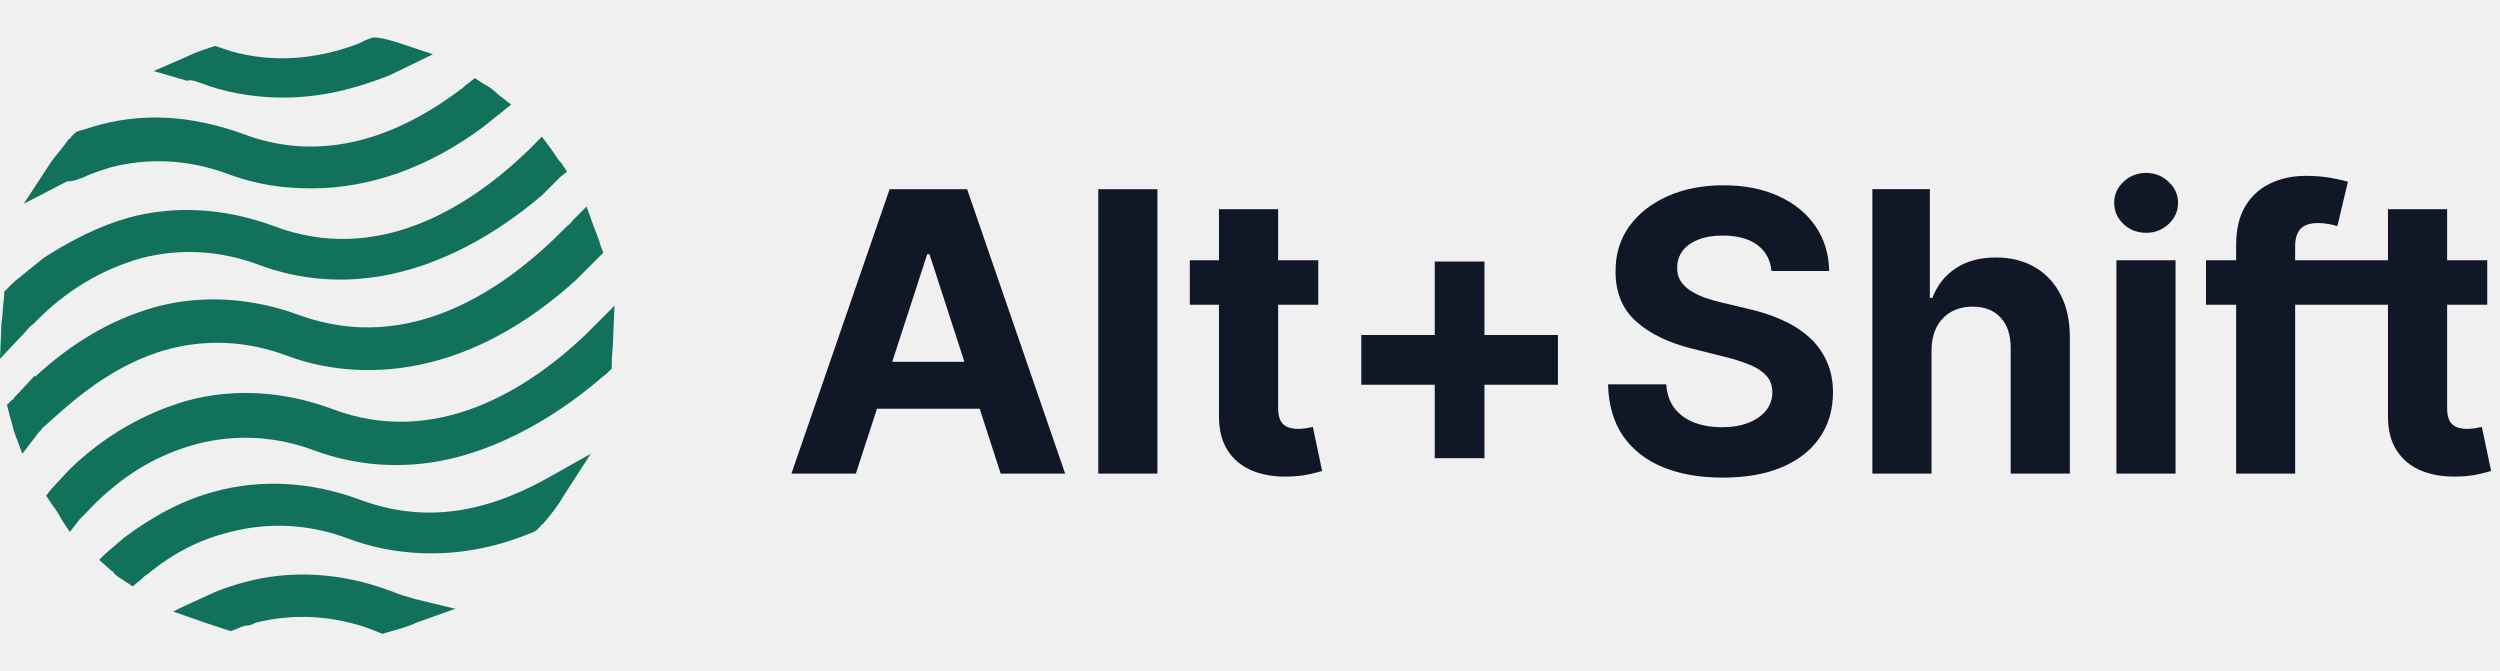
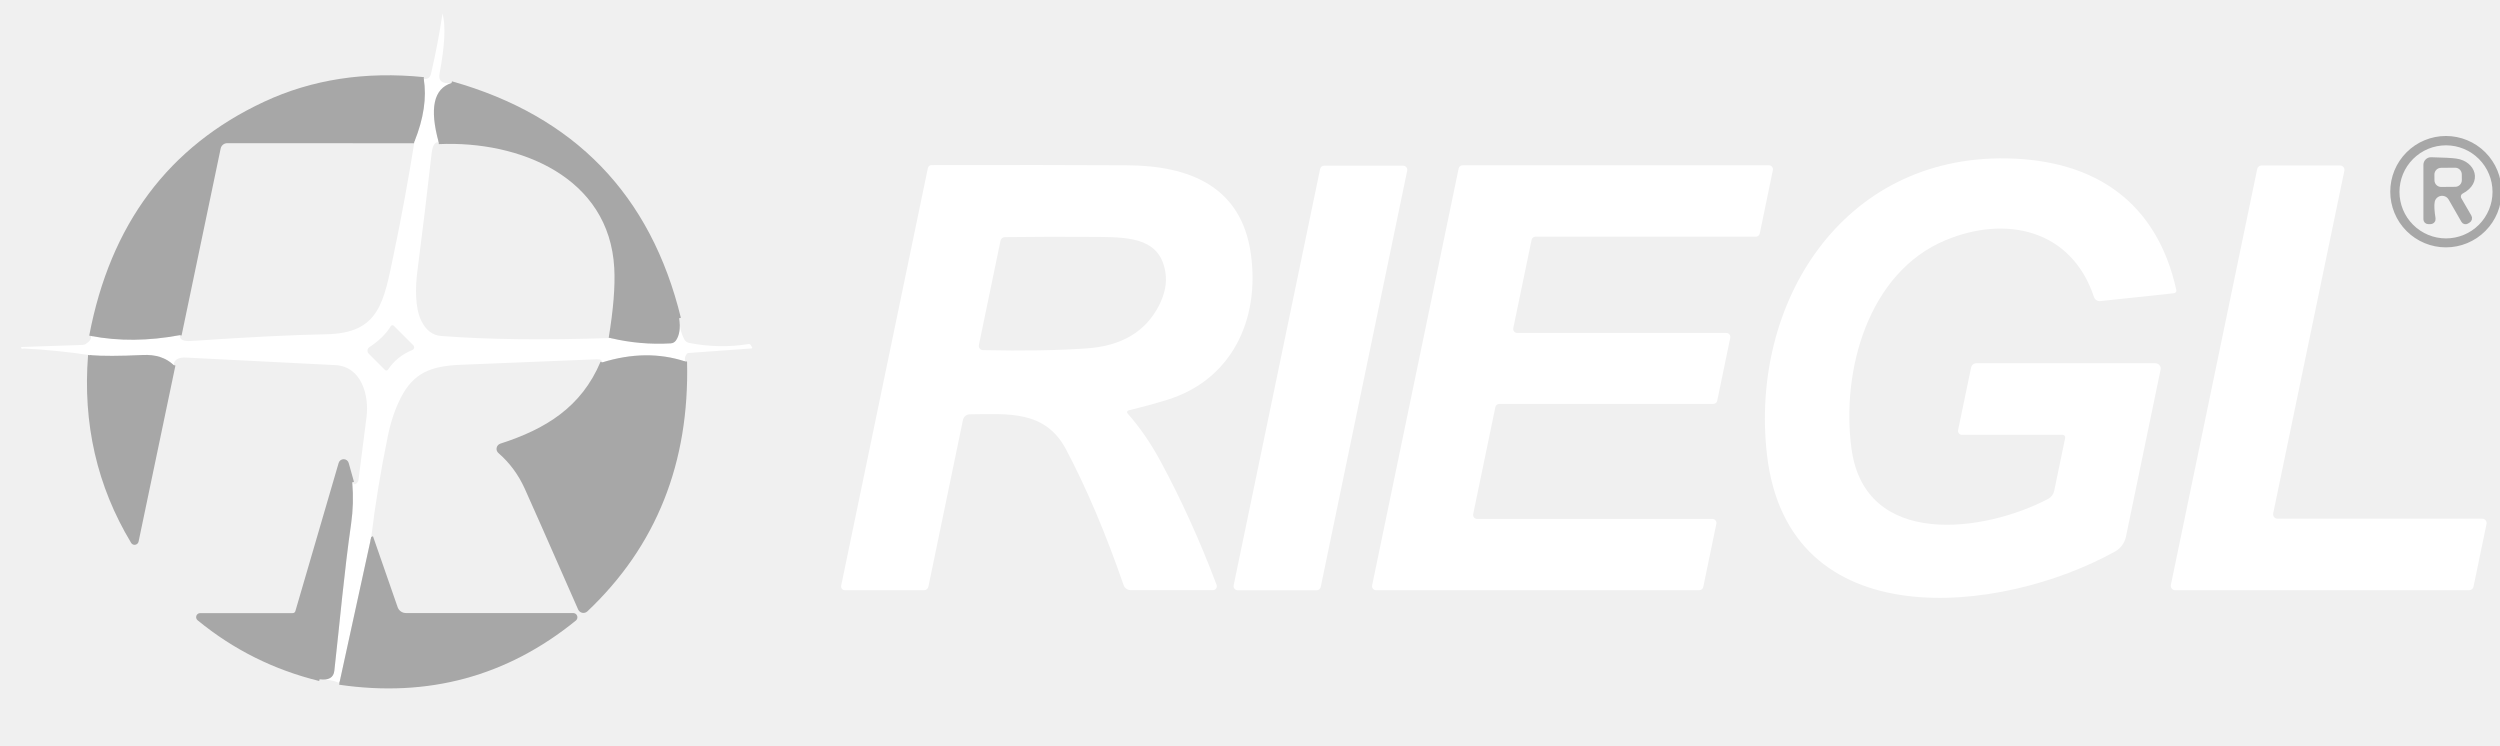
- <svg xmlns="http://www.w3.org/2000/svg" width="179" height="48" viewBox="0 0 179 48" fill="none">
-   <path d="M25.8 35.787c-3.5-1.3-7.1-1.5-10.4-.6-2.3.6-4.5 1.8-6.5 3.3l-1.4 1.2-.4.4.9.8c.1 0 .1.1.2.2.2.2.4.3.7.5l.6.4.6-.5c.1-.1.3-.3.5-.4 1.8-1.5 3.8-2.5 5.9-3 2.7-.7 5.6-.6 8.5.5 2.4.9 7.3 2 13.2-.5l.2-.1.3-.3c0-.1.1-.1.2-.2.5-.6 1-1.2 1.4-1.9l2-3.1-3.2 1.8c-4.7 2.6-9 3.1-13.3 1.5zM12.1 24.988c2.7-.7 5.6-.6 8.5.5 3.2 1.2 11.4 2.9 20.6-5.4l1.5-1.5.1-.1.4-.4-.2-.5c-.1-.4-.3-.9-.5-1.4l-.5-1.4-1 1c-.1.2-.3.3-.5.5-4.4 4.5-11.2 9.1-19 6.3-3.5-1.3-7.1-1.5-10.4-.6-3.2.9-6 2.6-8.6 5v-.1l-1.5 1.6c0 .1-.1.1-.2.2l-.3.3.1.4c.1.5.3 1 .4 1.5l.6 1.6 1-1.3c.1-.2.3-.3.4-.5 2.1-1.9 5-4.6 9.1-5.7z" fill="#12715B" />
-   <path d="M2.4 23.187c2.3-2.4 4.9-3.9 7.7-4.7 2.7-.7 5.6-.6 8.5.5 9 3.3 16.8-2.1 20.2-5l1.3-1.3.5-.4-.4-.6c-.3-.3-.5-.7-.8-1.1l-.6-.8-.7.7-.4.4c-4.2 4-10.7 8.1-18.1 5.3-3.5-1.3-7.1-1.5-10.4-.6-2.1.6-4.1 1.6-6.1 2.9l-2.1 1.7-.5.5-.2.2v.3c-.1.7-.1 1.4-.2 2l-.1 2.5 1.7-1.8c.2-.2.4-.5.7-.7zm26.3 19.4l-.2.6.2-.6c-.3-.1-.5-.2-.8-.3-3.5-1.3-7.1-1.5-10.4-.6-.7.2-1.4.4-2.1.7l-2.4 1.1-.6.3 2 .7 1.8.6.3.1.3-.1c.3-.1.6-.3.9-.3.2 0 .4-.1.6-.2 2.4-.6 5-.6 7.8.3.3.1.5.2.8.3l.5.2.3-.1c.7-.2 1.5-.4 2.1-.7l2.8-1-2.9-.7c-.3-.1-.7-.2-1-.3zm15.3-20.7l-1.5 1.5-.6.6c-4.1 3.9-10.7 8.1-18.1 5.3-3.5-1.3-7.1-1.5-10.4-.6-3.1.9-5.9 2.5-8.4 4.9l-1.3 1.4-.4.5.4.6c.3.4.5.7.7 1.1l.6.9.7-.9.4-.4c2.4-2.6 5-4.2 8-5 2.7-.7 5.6-.6 8.5.5 2.5.9 5.1 1.2 7.7.9 4.6-.5 9.2-3.1 12.6-6 .2-.2.4-.3.6-.5l.3-.3v-.3c0-.6.1-1.3.1-1.9l.1-2.3z" fill="#12715B" />
-   <path d="M6 12.688l-.3-.6.3.6c.6-.3 1.3-.5 1.9-.7 2.7-.7 5.6-.6 8.5.5 1.9.7 3.8 1 5.9 1 4.2 0 8.4-1.5 12.3-4.4l1.5-1.2.5-.4-.9-.7c-.3-.3-.7-.6-1.1-.8l-.6-.4-.5.4c-.2.1-.3.3-.5.4-5.3 4-10.6 5.1-15.6 3.2-3.6-1.3-7.2-1.6-10.8-.5-.3.1-.6.2-1 .3l-.2.1-.3.3c0 .1-.1.1-.2.2-.4.6-.9 1.1-1.3 1.7l-1.9 2.9 3.1-1.6c.5 0 .9-.2 1.2-.3zm8.2-6.801l.3.1c1.3.5 3.3 1 5.8 1 2.6 0 5.1-.6 7.6-1.6l3.1-1.5-2.1-.7c-.6-.2-1.2-.4-1.9-.5h-.3l-.3.1c-.3.1-.6.3-.9.4-3 1.1-6 1.3-8.9.5l-.9-.3-.3-.1-.3.1c-.6.2-1.2.4-1.8.7l-2.3 1 2.4.7c.2-.1.5 0 .8.1z" fill="#12715B" />
-   <path d="M61.28 33.91h-4.614l7.03-20.365h5.548l7.02 20.364H71.65l-5.1-15.71h-.16l-5.11 15.71zm-.289-8.005H71.89v3.36H60.991v-3.36zm21.88-12.36V33.91h-4.235V13.545h4.235zm11.517 5.091v3.182h-9.197v-3.182h9.197zm-7.11-3.659h4.236v14.239c0 .391.06.696.18.915.119.212.284.36.497.447.218.086.47.13.755.13.2 0 .398-.017.597-.05l.457-.09.666 3.152c-.212.066-.51.143-.894.229a7.176 7.176 0 01-1.402.169c-1.021.04-1.916-.096-2.685-.408-.762-.311-1.356-.795-1.78-1.452-.424-.656-.633-1.484-.626-2.485V14.977zm15.45 17.828v-14.08h3.56v14.08h-3.56zm-5.26-5.26v-3.56h14.08v3.56h-14.08zm29.372-8.143c-.079-.802-.421-1.425-1.024-1.87-.603-.444-1.422-.666-2.456-.666-.703 0-1.296.1-1.78.299-.484.192-.855.46-1.113.805a1.938 1.938 0 00-.378 1.173c-.014.365.063.683.228.955.173.272.408.507.706.706a5.41 5.41 0 001.034.507c.392.14.809.259 1.253.358l1.83.438c.888.198 1.703.463 2.446.795.742.331 1.385.74 1.929 1.223a5.101 5.101 0 011.263 1.71c.305.656.46 1.409.467 2.257-.007 1.247-.325 2.327-.955 3.242-.623.908-1.524 1.614-2.704 2.118-1.173.497-2.589.745-4.246.745-1.644 0-3.076-.252-4.295-.755-1.213-.504-2.161-1.25-2.844-2.238-.676-.994-1.031-2.223-1.064-3.688h4.166c.047.682.242 1.252.587 1.71.351.45.819.792 1.402 1.024.59.225 1.256.338 1.998.338.73 0 1.363-.106 1.9-.318.543-.212.964-.507 1.262-.885a2.04 2.04 0 00.448-1.303c0-.457-.136-.841-.408-1.153-.265-.312-.656-.577-1.173-.795a11.97 11.97 0 00-1.879-.597l-2.218-.557c-1.717-.418-3.072-1.07-4.067-1.959-.994-.888-1.488-2.085-1.481-3.59-.007-1.232.321-2.31.984-3.23.67-.922 1.588-1.641 2.755-2.158 1.166-.518 2.492-.776 3.977-.776 1.511 0 2.83.258 3.957.776 1.134.517 2.015 1.236 2.645 2.157.63.922.955 1.989.975 3.202h-4.127zm11.457 5.678v8.83h-4.236V13.544h4.117v7.786h.179c.345-.902.901-1.607 1.67-2.118.769-.517 1.734-.776 2.894-.776 1.06 0 1.985.232 2.774.697.795.457 1.412 1.116 1.849 1.978.444.855.663 1.88.657 3.073v9.724h-4.236V24.94c.006-.941-.232-1.673-.716-2.197-.477-.524-1.147-.786-2.009-.786-.576 0-1.087.123-1.531.368a2.611 2.611 0 00-1.034 1.074c-.245.464-.371 1.024-.378 1.68zm13.237 8.83V18.635h4.236V33.91h-4.236zm2.128-17.242c-.63 0-1.17-.21-1.621-.627-.444-.424-.666-.931-.666-1.521 0-.583.222-1.084.666-1.502a2.282 2.282 0 011.621-.636c.63 0 1.167.212 1.611.636.45.418.676.918.676 1.502 0 .59-.226 1.097-.676 1.521a2.266 2.266 0 01-1.611.627zm15.228 1.968v3.182h-10.94v-3.182h10.94zm-8.782 15.273V17.533c0-1.107.215-2.025.646-2.755a4.148 4.148 0 011.79-1.64c.755-.365 1.614-.547 2.575-.547.65 0 1.243.05 1.78.149.543.1.948.189 1.213.268l-.756 3.182a5.318 5.318 0 00-.616-.149 3.85 3.85 0 00-.736-.07c-.623 0-1.057.146-1.303.438-.245.285-.368.686-.368 1.203V33.91h-4.225zm17.979-15.273v3.182h-9.197v-3.182h9.197zm-7.109-3.659h4.236v14.239c0 .391.059.696.179.915a.986.986 0 00.497.447c.219.086.471.13.756.13.198 0 .397-.017.596-.05.199-.04.351-.07.458-.09l.666 3.152c-.212.066-.511.143-.895.229a7.176 7.176 0 01-1.402.169c-1.021.04-1.916-.096-2.685-.408-.762-.311-1.355-.795-1.78-1.452-.424-.656-.633-1.484-.626-2.485V14.977z" fill="#101828" />
+ <svg xmlns="http://www.w3.org/2000/svg" width="1401" height="418" viewBox="0 0 1401 418" fill="none">
+   <g clip-path="url(#clip0_43_227)">
+     <path d="M237.468 44.224C204.72 40.922 175.014 45.5 148.352 57.958C95.191 82.78 62.736 126.22 50.984 188.276" stroke="#A7A7A7" stroke-width="2" />
+     <path d="M50.353 199.024C47.334 237.241 55.328 272.133 74.335 303.7C74.463 303.922 74.656 304.098 74.888 304.205C75.119 304.312 75.379 304.345 75.634 304.299C75.888 304.254 76.125 304.132 76.313 303.949C76.501 303.767 76.632 303.533 76.688 303.278L97.334 204.609" stroke="#A7A7A7" stroke-width="2" />
+     <path d="M197.404 270.295L194.455 259.757C194.346 259.349 194.106 258.987 193.772 258.729C193.439 258.47 193.029 258.327 192.607 258.323C192.185 258.319 191.773 258.454 191.434 258.707C191.096 258.959 190.849 259.316 190.733 259.722L166.47 342.795C166.318 343.313 165.999 343.767 165.562 344.09C165.126 344.413 164.594 344.587 164.047 344.586H112.185C111.923 344.583 111.666 344.663 111.451 344.813C111.235 344.962 111.071 345.176 110.983 345.423C110.894 345.67 110.884 345.939 110.955 346.192C111.026 346.445 111.174 346.669 111.378 346.834C131.275 363.18 153.853 374.455 179.11 380.661" stroke="#A7A7A7" stroke-width="2" />
+     <path d="M190.207 382.733C239.857 389.993 283.818 378.073 322.091 346.975C322.305 346.797 322.46 346.557 322.535 346.288C322.61 346.02 322.601 345.734 322.509 345.471C322.418 345.207 322.248 344.978 322.022 344.814C321.797 344.649 321.527 344.558 321.248 344.551H227.497C226.26 344.553 225.054 344.168 224.046 343.45C223.039 342.732 222.281 341.717 221.879 340.547L208.079 300.854" stroke="#A7A7A7" stroke-width="2" />
+     <path d="M337.469 203.099C326.584 228.951 306.184 241.386 280.692 249.57C280.342 249.69 280.028 249.899 279.782 250.176C279.537 250.453 279.368 250.788 279.294 251.148C279.219 251.508 279.241 251.88 279.357 252.225C279.472 252.571 279.679 252.879 279.954 253.118C286.298 258.621 291.272 265.319 294.877 273.21C297.101 278.034 307.108 300.679 324.899 341.144C325.044 341.471 325.265 341.759 325.543 341.983C325.821 342.208 326.149 342.362 326.5 342.434C326.85 342.507 327.212 342.494 327.557 342.398C327.901 342.302 328.218 342.125 328.48 341.882C366.917 305.538 385.433 259.101 384.029 202.572" stroke="#A7A7A7" stroke-width="2" />
+     <path d="M380.588 178.335C363.828 109.745 321.306 65.814 253.023 46.542" stroke="#A7A7A7" stroke-width="2" />
+     <path d="M342.105 189.435C344.751 173.37 345.792 160.28 345.231 150.164C342.421 98.388 291.403 77.699 245.861 79.771" stroke="#A7A7A7" stroke-width="2" />
+     <path d="M232.273 79.279L127.321 79.244C126.235 79.245 125.182 79.618 124.338 80.302C123.494 80.987 122.911 81.94 122.686 83.003L100.775 187.819" stroke="#A7A7A7" stroke-width="2" />
+     <path d="M1400.9 107.415C1400.9 99.404 1397.71 91.72 1392.05 86.055C1386.39 80.39 1378.71 77.207 1370.7 77.207C1362.69 77.207 1355.01 80.39 1349.35 86.055C1343.68 91.72 1340.5 99.404 1340.5 107.415C1340.5 111.382 1341.28 115.311 1342.8 118.976C1344.32 122.641 1346.54 125.971 1349.35 128.776C1355.01 134.441 1362.69 137.624 1370.7 137.624C1374.66 137.624 1378.59 136.842 1382.25 135.324C1385.92 133.806 1389.25 131.581 1392.05 128.776C1394.86 125.971 1397.08 122.641 1398.6 118.976C1400.11 115.311 1400.9 111.382 1400.9 107.415Z" stroke="#A7A7A7" stroke-width="2" />
+     <path d="M1397.81 107.521C1397.81 100.338 1394.95 93.45 1389.88 88.371C1384.8 83.292 1377.91 80.439 1370.73 80.439C1363.55 80.439 1356.67 83.292 1351.59 88.371C1346.51 93.45 1343.66 100.338 1343.66 107.521C1343.66 114.703 1346.51 121.592 1351.59 126.671C1356.67 131.75 1363.55 134.603 1370.73 134.603C1377.91 134.603 1384.8 131.75 1389.88 126.671C1394.95 121.592 1397.81 114.703 1397.81 107.521Z" stroke="#A7A7A7" stroke-width="2" />
+     <path d="M1363.4 113.106C1363.57 112.042 1364.07 111.059 1364.83 110.292C1365.59 109.524 1366.56 109.009 1367.62 108.817C1368.68 108.624 1369.78 108.765 1370.76 109.218C1371.73 109.671 1372.55 110.416 1373.09 111.349L1380.28 123.854C1380.39 124.039 1380.53 124.201 1380.7 124.332C1380.87 124.462 1381.06 124.558 1381.27 124.613C1381.47 124.669 1381.69 124.683 1381.9 124.655C1382.11 124.627 1382.31 124.558 1382.5 124.451L1383.37 123.924C1383.59 123.801 1383.78 123.635 1383.94 123.437C1384.09 123.239 1384.2 123.013 1384.27 122.771C1384.33 122.529 1384.35 122.277 1384.32 122.029C1384.28 121.781 1384.2 121.542 1384.08 121.325L1378.46 111.595C1378.26 111.258 1378.14 110.885 1378.09 110.498C1378.04 110.112 1378.07 109.719 1378.18 109.345C1378.29 108.97 1378.47 108.622 1378.72 108.32C1378.97 108.019 1379.27 107.771 1379.62 107.591C1390.26 102.006 1386.32 91.327 1376.56 89.887C1374.06 89.513 1369.34 89.255 1362.41 89.115C1361.98 89.1 1361.55 89.174 1361.14 89.332C1360.74 89.49 1360.37 89.728 1360.06 90.033C1359.75 90.338 1359.5 90.703 1359.33 91.106C1359.16 91.51 1359.08 91.943 1359.08 92.381V122.906C1359.08 123.353 1359.25 123.782 1359.57 124.098C1359.89 124.414 1360.31 124.592 1360.76 124.592H1362.06C1362.33 124.59 1362.59 124.53 1362.83 124.418C1363.08 124.305 1363.29 124.141 1363.46 123.938C1363.64 123.735 1363.76 123.497 1363.84 123.24C1363.91 122.983 1363.93 122.713 1363.89 122.449C1363.21 118.304 1363.04 115.19 1363.4 113.106Z" stroke="#A7A7A7" stroke-width="2" />
+     <path d="M1380.59 97.68C1380.58 97.058 1380.45 96.442 1380.21 95.869C1379.97 95.296 1379.61 94.776 1379.17 94.339C1378.72 93.903 1378.2 93.558 1377.62 93.325C1377.04 93.091 1376.43 92.974 1375.8 92.98L1367.94 93.048C1367.32 93.054 1366.7 93.182 1366.13 93.425C1365.56 93.668 1365.04 94.022 1364.6 94.466C1364.16 94.911 1363.82 95.436 1363.59 96.014C1363.35 96.591 1363.23 97.209 1363.24 97.832L1363.27 101.063C1363.27 101.686 1363.4 102.301 1363.65 102.874C1363.89 103.448 1364.24 103.967 1364.69 104.404C1365.13 104.84 1365.66 105.185 1366.23 105.418C1366.81 105.652 1367.43 105.769 1368.05 105.763L1375.92 105.695C1376.54 105.689 1377.15 105.561 1377.73 105.318C1378.3 105.075 1378.82 104.721 1379.25 104.277C1379.69 103.832 1380.04 103.307 1380.27 102.729C1380.5 102.152 1380.62 101.534 1380.61 100.911L1380.59 97.68Z" stroke="#A7A7A7" stroke-width="2" />
+     <path d="M253.023 46.542C243.005 49.68 240.617 60.756 245.86 79.771C243.73 79.303 242.396 81.434 241.858 86.164C239.4 108.059 236.743 130.025 233.887 152.06C232.728 160.842 232.553 172.363 235.959 179.494C238.58 184.974 242.314 187.901 247.16 188.275C273.049 190.289 304.698 190.676 342.105 189.435C353.13 192.081 364.39 193.076 375.883 192.42C376.453 192.387 377.007 192.228 377.505 191.955C378.003 191.681 378.433 191.3 378.762 190.84C380.799 187.936 381.408 183.768 380.588 178.335C380.729 182.831 381.688 186.765 383.467 190.137C383.732 190.653 384.112 191.104 384.58 191.457C385.048 191.809 385.592 192.055 386.171 192.174C397.548 194.376 408.643 194.586 419.458 192.807C419.706 192.763 419.963 192.801 420.195 192.914C420.428 193.027 420.624 193.21 420.757 193.439L421.495 194.704C421.524 194.76 421.538 194.824 421.537 194.887C421.536 194.951 421.519 195.014 421.488 195.07C421.456 195.125 421.412 195.172 421.358 195.206C421.304 195.241 421.242 195.261 421.179 195.266L385.68 197.83C385.547 197.841 385.419 197.879 385.305 197.939C385.19 198 385.09 198.082 385.012 198.181C383.842 199.539 383.514 201.003 384.029 202.572C369.516 197.795 353.996 197.97 337.47 203.099C337.446 201.858 336.44 201.272 334.45 201.342C298.658 202.747 273.19 203.778 258.045 204.433C241.471 205.136 231.78 208.894 224.617 222.875C221.434 229.127 219.034 236.176 217.419 244.02C213.346 263.855 210.233 282.8 208.079 300.854L190.207 382.733C187.304 381.422 183.606 380.731 179.111 380.661C184.191 381.34 186.941 379.748 187.363 375.884C190.453 348.38 192.84 320.806 196.773 293.443C197.85 285.949 198.06 278.233 197.405 270.295C198.201 271.161 198.716 271.536 198.95 271.419C200.12 270.833 200.776 269.955 200.916 268.784C202.11 259.534 203.608 247.802 205.411 233.588C206.92 221.68 202.637 205.347 187.924 204.609C159.179 203.181 131.358 201.776 104.461 200.394C99.92 200.136 97.544 201.541 97.333 204.609C93.05 200.464 87.233 198.579 79.882 198.954C67.125 199.563 57.282 199.586 50.352 199.024C38.508 197.221 26.265 195.98 13.625 195.301C13.508 195.301 13.203 195.347 12.712 195.441C12.29 195.511 11.998 195.371 11.834 195.02C11.811 194.956 11.802 194.888 11.809 194.821C11.815 194.753 11.837 194.69 11.871 194.634C11.906 194.579 11.952 194.534 12.007 194.504C12.061 194.473 12.123 194.457 12.185 194.458L46.244 193.298C46.867 193.275 47.483 193.094 48.035 192.772C50.282 191.413 51.266 189.915 50.985 188.275C66.645 191.249 83.242 191.097 100.774 187.819C100.54 190.301 102.659 191.39 107.13 191.086C139.129 188.908 164.294 187.655 182.622 187.327C212.784 186.8 214.996 169.518 220.825 141.593C225.109 121.032 228.924 100.261 232.272 79.279C237.445 66.376 239.177 54.691 237.469 44.224C239.669 44.505 241.038 43.498 241.577 41.203C244.222 29.681 246.34 18.581 247.932 7.903C248.073 6.955 247.932 7.376 248.002 7.657C249.852 14.308 249.29 25.513 246.317 41.273C245.544 45.347 247.78 47.104 253.023 46.542ZM217.454 207.138C220.731 202.174 225.273 198.509 231.078 196.144C231.326 196.046 231.545 195.887 231.715 195.681C231.885 195.476 232.002 195.23 232.054 194.966C232.106 194.701 232.092 194.427 232.014 194.167C231.936 193.906 231.795 193.668 231.605 193.474L220.685 182.55C220.568 182.436 220.427 182.35 220.272 182.299C220.117 182.247 219.953 182.23 219.791 182.251C219.63 182.271 219.474 182.327 219.337 182.415C219.2 182.504 219.085 182.622 218.999 182.761C216.424 187.046 212.421 190.98 206.991 194.563C206.699 194.754 206.455 195.009 206.275 195.308C206.096 195.607 205.985 195.944 205.951 196.294C205.918 196.643 205.962 196.997 206.081 197.329C206.2 197.662 206.391 197.965 206.64 198.216L215.734 207.314C215.854 207.432 215.999 207.523 216.157 207.579C216.316 207.636 216.484 207.656 216.649 207.639C216.815 207.622 216.973 207.568 217.112 207.482C217.252 207.395 217.369 207.278 217.454 207.138Z" fill="white" />
+     <path d="M237.468 44.224C239.177 54.691 237.445 66.376 232.272 79.279L127.32 79.244C126.234 79.245 125.181 79.618 124.337 80.303C123.493 80.987 122.91 81.94 122.685 83.003L100.774 187.819C83.241 191.097 66.645 191.25 50.984 188.276C62.736 126.22 95.191 82.78 148.352 57.958C175.014 45.5 204.72 40.922 237.468 44.224Z" fill="#A7A7A7" />
+     <path d="M253.023 46.542C321.306 65.814 363.828 109.745 380.588 178.335C381.407 183.768 380.799 187.936 378.762 190.84C378.433 191.3 378.003 191.681 377.505 191.955C377.006 192.228 376.452 192.387 375.883 192.42C364.389 193.076 353.13 192.081 342.105 189.435C344.75 173.37 345.791 160.28 345.23 150.164C342.421 98.388 291.402 77.699 245.86 79.771C240.617 60.756 243.005 49.68 253.023 46.542Z" fill="#A7A7A7" />
+     <path d="M1400.89 107.415C1400.89 111.382 1400.11 115.311 1398.6 118.976C1397.08 122.641 1394.85 125.971 1392.05 128.776C1389.25 131.581 1385.92 133.806 1382.25 135.324C1378.59 136.842 1374.66 137.624 1370.7 137.624C1362.69 137.624 1355.01 134.441 1349.34 128.776C1343.68 123.111 1340.5 115.427 1340.5 107.415C1340.5 99.404 1343.68 91.72 1349.34 86.055C1355.01 80.39 1362.69 77.207 1370.7 77.207C1378.71 77.207 1386.39 80.39 1392.05 86.055C1397.71 91.72 1400.89 99.404 1400.89 107.415ZM1397.8 107.521C1397.8 100.338 1394.95 93.45 1389.87 88.371C1384.8 83.292 1377.91 80.439 1370.73 80.439C1363.55 80.439 1356.67 83.292 1351.59 88.371C1346.51 93.45 1343.66 100.338 1343.66 107.521C1343.66 114.703 1346.51 121.592 1351.59 126.671C1356.67 131.75 1363.55 134.603 1370.73 134.603C1377.91 134.603 1384.8 131.75 1389.87 126.671C1394.95 121.592 1397.8 114.703 1397.8 107.521Z" fill="#A7A7A7" />
+     <path d="M1157.32 245.426C1157.36 245.216 1157.36 244.998 1157.31 244.788C1157.26 244.578 1157.16 244.381 1157.03 244.213C1156.89 244.044 1156.71 243.908 1156.51 243.814C1156.32 243.72 1156.1 243.671 1155.88 243.669H1099.45C1099.13 243.671 1098.81 243.601 1098.52 243.462C1098.23 243.324 1097.97 243.121 1097.77 242.869C1097.56 242.617 1097.41 242.322 1097.33 242.005C1097.26 241.688 1097.25 241.356 1097.31 241.035L1104.61 205.944C1104.75 205.271 1105.11 204.667 1105.65 204.232C1106.18 203.796 1106.84 203.558 1107.53 203.555H1207.88C1208.33 203.556 1208.76 203.656 1209.17 203.848C1209.57 204.041 1209.92 204.321 1210.2 204.668C1210.48 205.015 1210.68 205.42 1210.78 205.853C1210.88 206.287 1210.89 206.738 1210.79 207.173L1191.38 300.784C1191.01 302.517 1190.28 304.153 1189.22 305.583C1188.17 307.013 1186.82 308.203 1185.27 309.074C1121.78 344.341 1001.91 358.145 990.18 254.558C980.63 169.975 1032.18 87.148 1124.59 88.763C1174.17 89.642 1208.79 113.317 1219.61 162.528C1219.65 162.73 1219.66 162.939 1219.62 163.142C1219.58 163.344 1219.49 163.537 1219.37 163.705C1219.25 163.874 1219.1 164.016 1218.92 164.122C1218.75 164.228 1218.55 164.295 1218.34 164.32L1176.98 168.746C1176.22 168.823 1175.46 168.639 1174.82 168.224C1174.18 167.808 1173.71 167.187 1173.47 166.462C1160.9 128.596 1124.17 120.447 1090.22 134.638C1046.99 152.658 1031.72 207.7 1037.55 251.257C1045.06 307.739 1112.09 298.325 1147.8 279.568C1148.66 279.106 1149.4 278.464 1149.99 277.687C1150.57 276.911 1150.97 276.018 1151.17 275.072L1157.32 245.426Z" fill="white" />
+     <path d="M1363.4 113.106C1363.04 115.19 1363.21 118.305 1363.89 122.45C1363.93 122.714 1363.91 122.983 1363.84 123.24C1363.76 123.497 1363.64 123.735 1363.46 123.938C1363.29 124.142 1363.08 124.305 1362.83 124.418C1362.59 124.531 1362.33 124.59 1362.06 124.592H1360.76C1360.31 124.592 1359.89 124.415 1359.57 124.098C1359.25 123.782 1359.08 123.353 1359.08 122.906V92.382C1359.08 91.944 1359.16 91.51 1359.33 91.107C1359.5 90.703 1359.75 90.338 1360.06 90.034C1360.37 89.729 1360.74 89.491 1361.14 89.333C1361.55 89.175 1361.98 89.101 1362.41 89.115C1369.34 89.255 1374.06 89.513 1376.56 89.888C1386.32 91.328 1390.26 102.006 1379.62 107.591C1379.27 107.771 1378.97 108.019 1378.72 108.321C1378.47 108.622 1378.29 108.971 1378.18 109.345C1378.07 109.72 1378.04 110.112 1378.09 110.499C1378.14 110.886 1378.26 111.259 1378.46 111.596L1384.08 121.326C1384.2 121.542 1384.28 121.781 1384.32 122.03C1384.35 122.278 1384.33 122.53 1384.27 122.771C1384.2 123.013 1384.09 123.239 1383.94 123.437C1383.78 123.635 1383.59 123.801 1383.37 123.925L1382.5 124.452C1382.31 124.559 1382.11 124.628 1381.9 124.656C1381.69 124.683 1381.47 124.669 1381.27 124.614C1381.06 124.558 1380.87 124.462 1380.7 124.332C1380.53 124.202 1380.39 124.04 1380.28 123.855L1373.09 111.35C1372.55 110.416 1371.73 109.672 1370.76 109.218C1369.78 108.765 1368.68 108.625 1367.62 108.817C1366.56 109.009 1365.59 109.524 1364.83 110.292C1364.07 111.06 1363.57 112.043 1363.4 113.106ZM1380.59 97.68C1380.58 97.058 1380.45 96.442 1380.21 95.869C1379.97 95.296 1379.61 94.776 1379.17 94.34C1378.72 93.903 1378.2 93.558 1377.62 93.325C1377.04 93.092 1376.43 92.975 1375.8 92.98L1367.94 93.048C1367.32 93.054 1366.7 93.182 1366.13 93.425C1365.56 93.669 1365.04 94.022 1364.6 94.467C1364.16 94.911 1363.82 95.437 1363.59 96.014C1363.35 96.591 1363.24 97.209 1363.24 97.832L1363.27 101.063C1363.27 101.686 1363.4 102.301 1363.65 102.875C1363.89 103.448 1364.24 103.968 1364.69 104.404C1365.13 104.84 1365.66 105.185 1366.23 105.419C1366.81 105.652 1367.43 105.769 1368.05 105.764L1375.92 105.695C1376.54 105.69 1377.15 105.562 1377.73 105.318C1378.3 105.075 1378.82 104.721 1379.26 104.277C1379.69 103.833 1380.04 103.307 1380.27 102.73C1380.5 102.152 1380.62 101.534 1380.61 100.912L1380.59 97.68Z" fill="#A7A7A7" />
+     <path d="M631.854 231.656C638.619 239.267 644.763 248.165 650.288 258.352C661.899 279.779 672.397 302.915 681.784 327.761C681.909 328.091 681.952 328.446 681.91 328.796C681.867 329.146 681.741 329.481 681.54 329.771C681.34 330.061 681.072 330.299 680.76 330.462C680.447 330.626 680.1 330.712 679.748 330.712H633.644C632.77 330.711 631.918 330.44 631.207 329.936C630.496 329.433 629.961 328.722 629.677 327.901C619.588 298.77 608.82 273.398 597.373 251.783C585.68 229.724 564.718 232.007 543.475 232.183C542.577 232.194 541.71 232.51 541.015 233.077C540.32 233.645 539.838 234.432 539.648 235.309L520.265 328.815C520.145 329.361 519.84 329.851 519.399 330.202C518.959 330.553 518.41 330.745 517.842 330.747H473.46C473.147 330.748 472.838 330.679 472.554 330.546C472.271 330.412 472.021 330.217 471.823 329.975C471.625 329.733 471.483 329.449 471.407 329.145C471.332 328.841 471.326 328.524 471.388 328.218L519.984 94.173C520.081 93.705 520.337 93.285 520.708 92.984C521.08 92.683 521.543 92.52 522.021 92.522C565.186 92.428 601.715 92.463 631.608 92.627C666.334 92.803 695.689 104.289 700.991 142.331C706.187 179.634 689.86 213.11 653.94 224.104C647.245 226.165 640.058 228.132 632.38 230.005C632.212 230.047 632.057 230.132 631.931 230.25C631.804 230.369 631.71 230.518 631.657 230.684C631.604 230.849 631.595 231.025 631.629 231.195C631.663 231.366 631.741 231.524 631.854 231.656ZM560.68 134.919L548.566 193.369C548.493 193.71 548.497 194.064 548.578 194.404C548.658 194.743 548.813 195.061 549.032 195.333C549.25 195.606 549.527 195.826 549.841 195.978C550.155 196.131 550.499 196.211 550.849 196.214C573.438 196.706 592.867 196.378 609.136 195.23C628.471 193.872 641.896 185.922 649.41 171.38C652.757 164.893 653.998 158.734 653.132 152.903C650.393 134.252 634.733 132.917 616.158 132.776C596.612 132.636 578.95 132.671 563.173 132.882C562.59 132.879 562.024 133.08 561.57 133.451C561.116 133.822 560.801 134.341 560.68 134.919Z" fill="white" />
+     <path d="M742.074 92.838H786.317C786.66 92.836 787 92.911 787.312 93.058C787.623 93.204 787.898 93.418 788.116 93.683C788.335 93.949 788.492 94.26 788.575 94.594C788.658 94.927 788.667 95.276 788.599 95.613L740.143 328.92C740.037 329.447 739.752 329.921 739.336 330.26C738.919 330.6 738.398 330.784 737.861 330.782H693.619C693.275 330.783 692.935 330.708 692.624 330.562C692.312 330.416 692.037 330.202 691.819 329.936C691.6 329.671 691.444 329.36 691.36 329.026C691.277 328.692 691.269 328.344 691.336 328.007L739.792 94.7C739.898 94.173 740.183 93.699 740.6 93.359C741.016 93.02 741.537 92.835 742.074 92.838Z" fill="white" />
+     <path d="M969.64 189.294L962.337 224.561C962.231 225.069 961.954 225.525 961.55 225.852C961.147 226.178 960.643 226.355 960.125 226.352H840.214C839.696 226.35 839.192 226.527 838.789 226.853C838.386 227.18 838.108 227.636 838.002 228.144L825.572 288.104C825.504 288.432 825.511 288.771 825.59 289.096C825.67 289.422 825.822 289.725 826.034 289.984C826.246 290.243 826.513 290.452 826.816 290.595C827.119 290.737 827.45 290.81 827.785 290.809H959.633C959.968 290.807 960.299 290.88 960.602 291.023C960.905 291.165 961.172 291.374 961.384 291.633C961.596 291.892 961.747 292.196 961.827 292.521C961.907 292.846 961.913 293.185 961.845 293.513L954.507 328.956C954.401 329.464 954.123 329.92 953.72 330.246C953.317 330.573 952.813 330.75 952.294 330.747H771.148C770.813 330.749 770.482 330.676 770.179 330.533C769.876 330.39 769.609 330.182 769.397 329.922C769.185 329.663 769.033 329.36 768.953 329.035C768.874 328.709 768.868 328.37 768.936 328.042L817.426 94.419C817.532 93.911 817.809 93.455 818.213 93.128C818.616 92.802 819.12 92.625 819.638 92.627H991.305C991.64 92.626 991.971 92.699 992.273 92.841C992.576 92.984 992.844 93.193 993.056 93.452C993.268 93.711 993.419 94.014 993.499 94.34C993.579 94.665 993.585 95.004 993.517 95.332L986.178 130.845C986.073 131.353 985.795 131.809 985.392 132.135C984.989 132.462 984.485 132.639 983.966 132.636H860.51C859.991 132.633 859.487 132.81 859.084 133.137C858.681 133.463 858.403 133.919 858.298 134.427L848.045 183.885C847.977 184.213 847.983 184.552 848.062 184.877C848.142 185.203 848.294 185.506 848.506 185.765C848.718 186.024 848.985 186.233 849.288 186.376C849.591 186.518 849.922 186.591 850.257 186.59H967.428C967.763 186.588 968.094 186.661 968.397 186.804C968.7 186.946 968.967 187.155 969.179 187.414C969.391 187.673 969.542 187.977 969.622 188.302C969.702 188.627 969.708 188.966 969.64 189.294Z" fill="white" />
+     <path d="M1393.45 293.619L1386.15 328.78C1386.03 329.338 1385.73 329.839 1385.29 330.197C1384.85 330.556 1384.29 330.75 1383.73 330.747H1218.98C1218.61 330.749 1218.25 330.67 1217.92 330.514C1217.59 330.359 1217.29 330.132 1217.06 329.849C1216.83 329.566 1216.66 329.235 1216.58 328.88C1216.49 328.525 1216.48 328.155 1216.55 327.796L1264.94 94.7C1265.05 94.142 1265.36 93.641 1265.8 93.283C1266.24 92.924 1266.79 92.73 1267.36 92.733H1311.36C1311.72 92.731 1312.09 92.81 1312.42 92.966C1312.75 93.121 1313.04 93.348 1313.27 93.631C1313.5 93.914 1313.67 94.245 1313.76 94.6C1313.85 94.955 1313.85 95.325 1313.78 95.683L1273.89 287.718C1273.82 288.076 1273.83 288.446 1273.92 288.801C1274 289.157 1274.17 289.487 1274.4 289.77C1274.63 290.053 1274.93 290.28 1275.26 290.436C1275.59 290.591 1275.95 290.67 1276.32 290.668H1391.03C1391.39 290.666 1391.76 290.746 1392.09 290.901C1392.42 291.056 1392.71 291.284 1392.94 291.566C1393.17 291.849 1393.34 292.18 1393.43 292.535C1393.52 292.89 1393.52 293.26 1393.45 293.619Z" fill="white" />
+     <path d="M97.332 204.609L76.686 303.278C76.63 303.533 76.5 303.767 76.311 303.95C76.123 304.132 75.886 304.254 75.632 304.299C75.377 304.345 75.117 304.312 74.885 304.205C74.654 304.098 74.461 303.922 74.333 303.7C55.326 272.133 47.332 237.241 50.351 199.024C57.28 199.586 67.124 199.563 79.881 198.954C87.231 198.579 93.049 200.464 97.332 204.609Z" fill="#A7A7A7" />
+     <path d="M384.029 202.572C385.433 259.102 366.917 305.538 328.48 341.882C328.218 342.125 327.901 342.302 327.557 342.398C327.212 342.494 326.85 342.507 326.5 342.435C326.149 342.363 325.821 342.208 325.543 341.983C325.265 341.759 325.044 341.471 324.899 341.144C307.108 300.679 297.101 278.034 294.877 273.211C291.272 265.319 286.298 258.621 279.954 253.118C279.679 252.879 279.472 252.572 279.357 252.226C279.241 251.88 279.219 251.508 279.294 251.148C279.368 250.789 279.537 250.453 279.782 250.176C280.028 249.899 280.342 249.69 280.692 249.571C306.184 241.386 326.584 228.952 337.469 203.099C353.995 197.971 369.515 197.795 384.029 202.572Z" fill="#A7A7A7" />
+     <path d="M197.404 270.295C198.06 278.234 197.849 285.95 196.772 293.443C192.84 320.806 190.452 348.38 187.362 375.884C186.941 379.748 184.19 381.34 179.11 380.661C153.853 374.456 131.275 363.18 111.378 346.835C111.174 346.67 111.026 346.445 110.955 346.192C110.884 345.939 110.894 345.671 110.983 345.424C111.071 345.176 111.235 344.963 111.451 344.813C111.666 344.663 111.923 344.584 112.185 344.587H164.047C164.594 344.588 165.126 344.414 165.562 344.091C165.999 343.768 166.318 343.313 166.47 342.795L190.733 259.722C190.849 259.316 191.096 258.96 191.434 258.707C191.773 258.454 192.185 258.32 192.607 258.324C193.029 258.328 193.439 258.47 193.772 258.729C194.106 258.988 194.346 259.349 194.455 259.757L197.404 270.295Z" fill="#A7A7A7" />
+     <path d="M190.205 382.733L208.077 300.854L221.877 340.547C222.279 341.717 223.037 342.732 224.044 343.45C225.052 344.168 226.258 344.553 227.495 344.551H321.246C321.525 344.558 321.795 344.649 322.021 344.814C322.246 344.978 322.416 345.207 322.508 345.471C322.599 345.734 322.608 346.02 322.533 346.288C322.458 346.557 322.303 346.797 322.089 346.975C283.816 378.073 239.855 389.993 190.205 382.733Z" fill="#A7A7A7" />
+   </g>
+   <defs>
+     <clipPath id="clip0_43_227">
+       <rect width="1401" height="418" fill="white" />
+     </clipPath>
+   </defs>
</svg>
